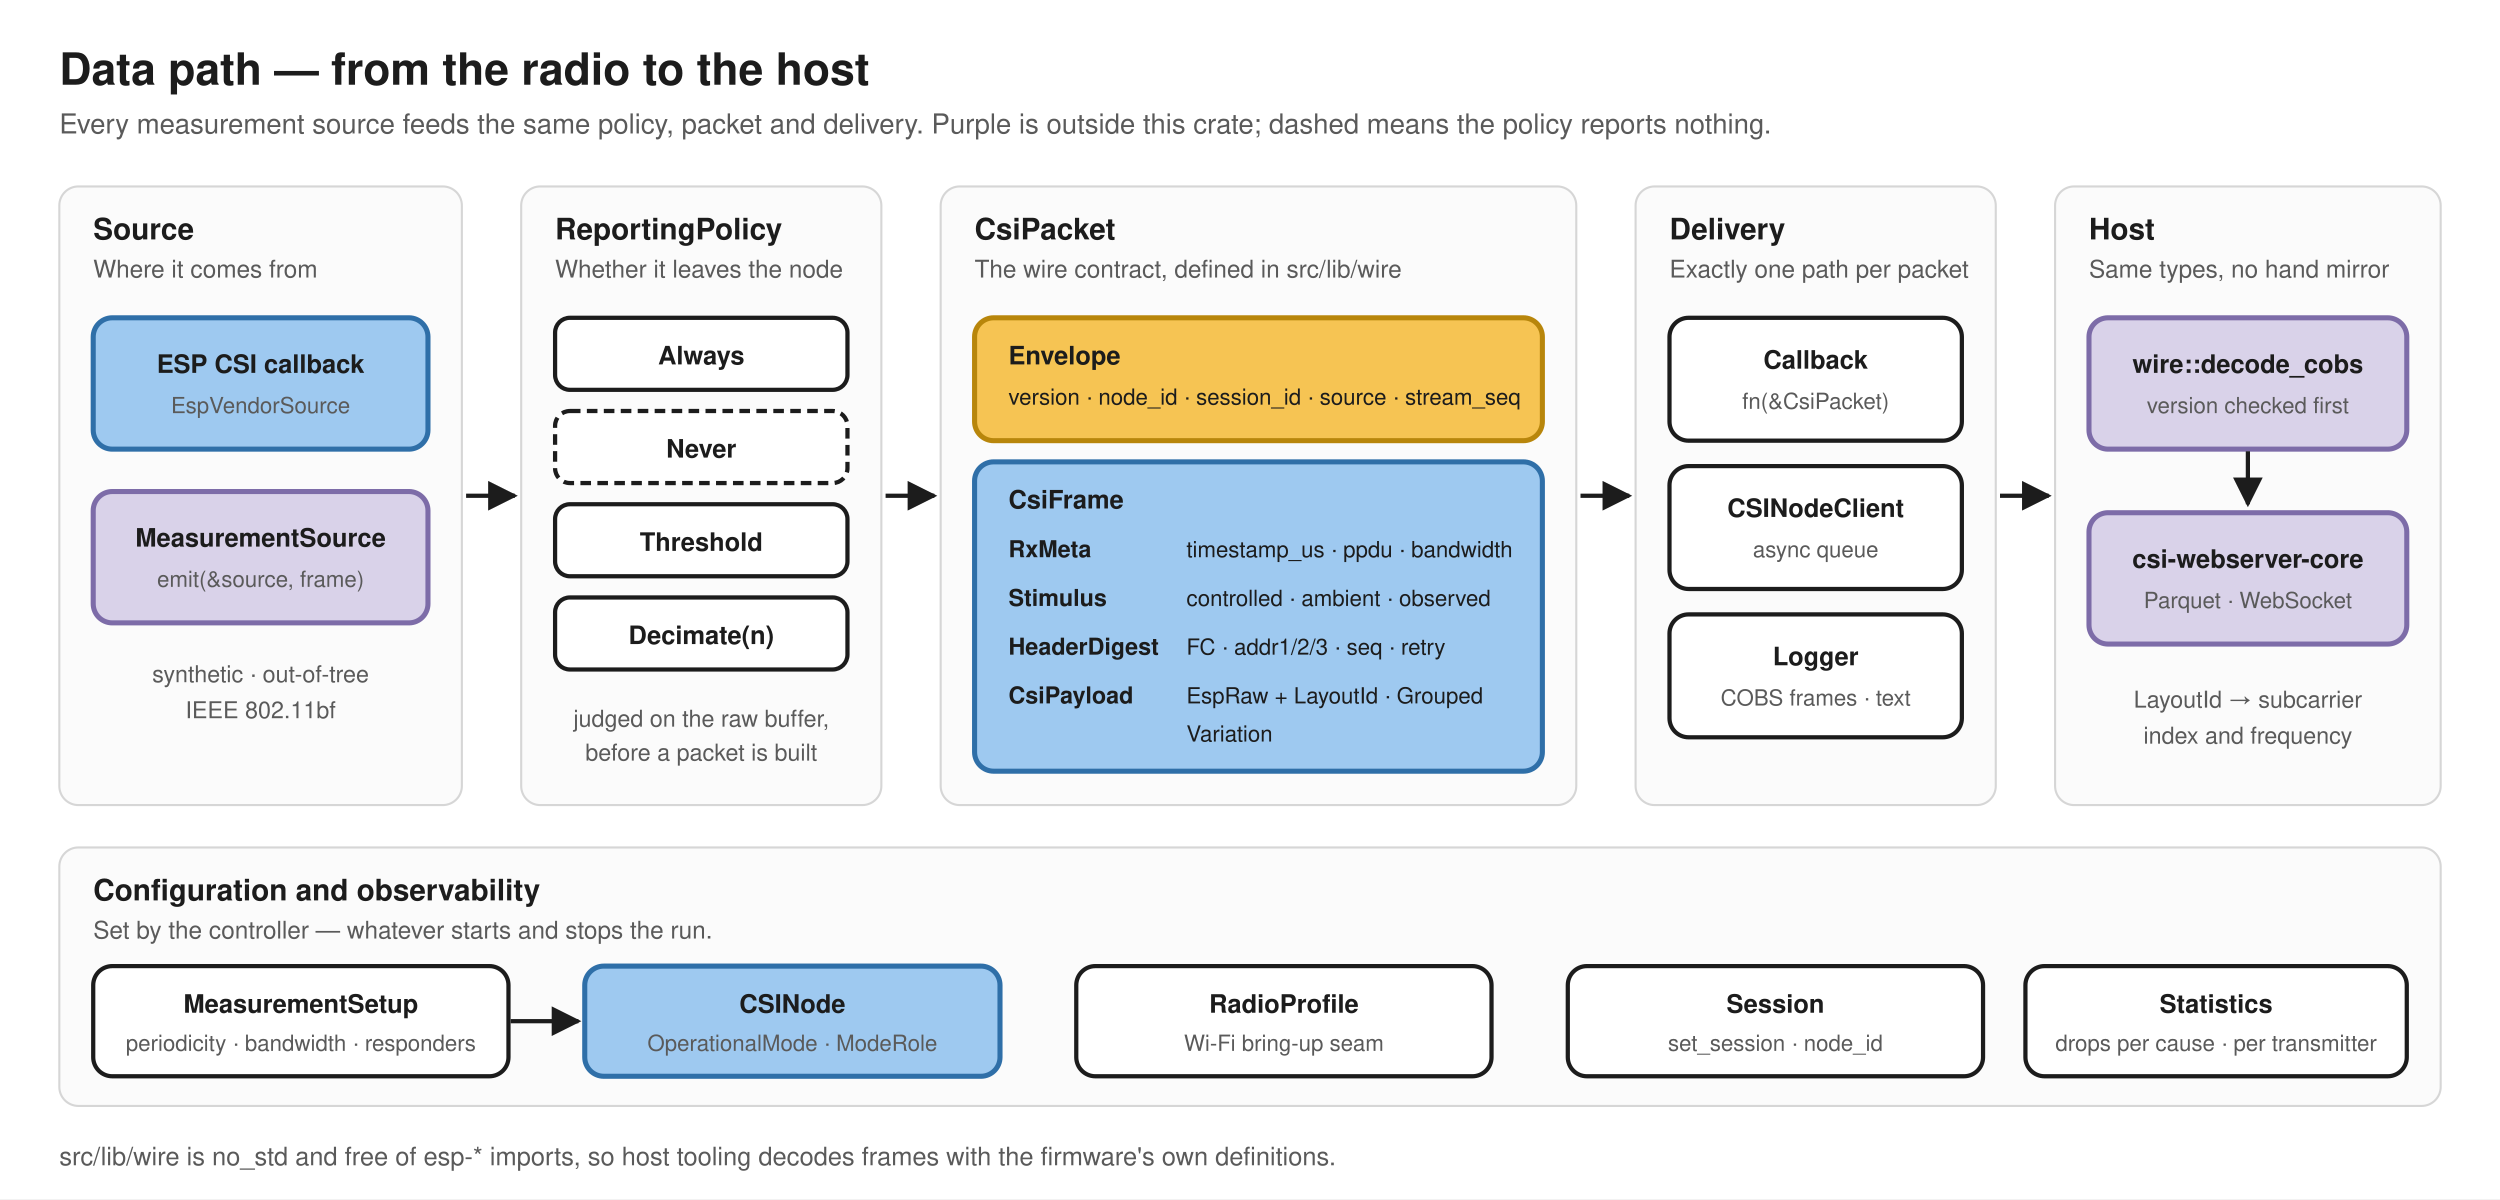
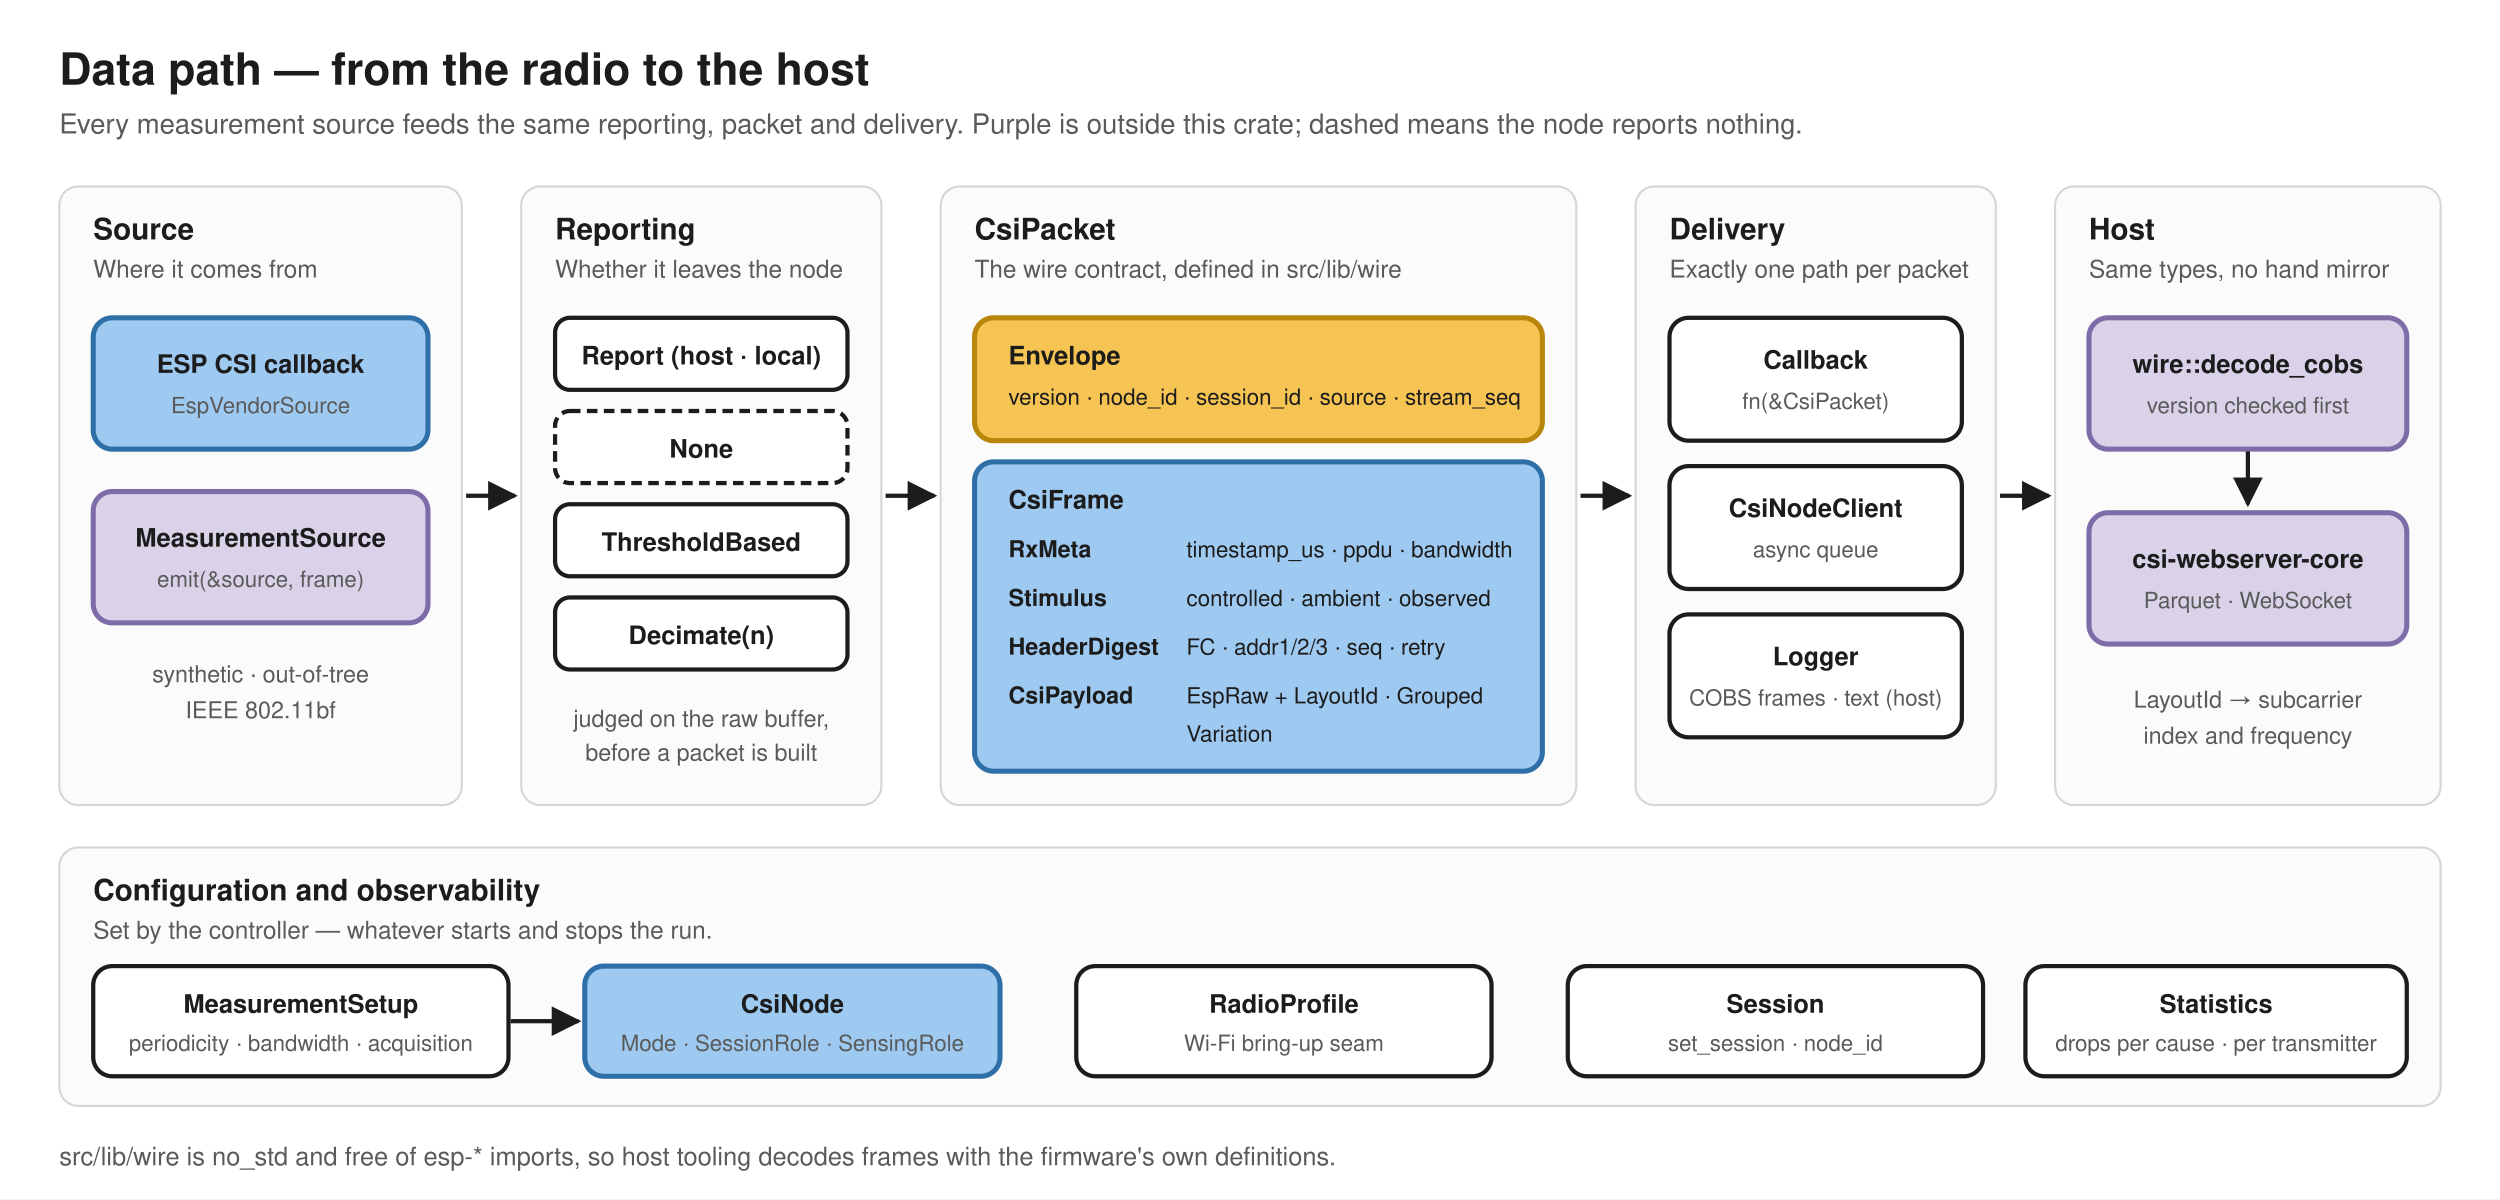
<svg xmlns="http://www.w3.org/2000/svg" width="1180" height="566" viewBox="0 0 1180 566" font-family="Helvetica,Arial,sans-serif">
  <rect width="1180" height="566" fill="#ffffff" />
  <defs>
    <marker id="ar" viewBox="0 0 10 10" refX="9" refY="5" markerWidth="7" markerHeight="7" orient="auto-start-reverse">
      <path d="M 0 0 L 10 5 L 0 10 z" fill="#1c1c1c" />
    </marker>
  </defs>
  <text x="28" y="40" font-size="21" font-weight="700" fill="#1c1c1c">Data path — from the radio to the host</text>
-   <text x="28" y="63" font-size="13" fill="#5a5a5a">Every measurement source feeds the same policy, packet and delivery. Purple is outside this crate; dashed means the policy reports nothing.</text>
+   <text x="28" y="63" font-size="13" fill="#5a5a5a">Every measurement source feeds the same reporting, packet and delivery. Purple is outside this crate; dashed means the node reports nothing.</text>
  <rect x="28" y="88" width="190" height="292" rx="9" fill="#fbfbfb" stroke="#d6d6d6" />
  <text x="44" y="113" font-size="14" font-weight="700" fill="#1c1c1c">Source</text>
  <text x="44" y="131" font-size="11.5" fill="#5a5a5a">Where it comes from</text>
  <rect x="44" y="150" width="158" height="62" rx="9" fill="#9ec9f0" stroke="#2f6fa8" stroke-width="2.4" />
  <text x="123" y="176" font-size="12" font-weight="700" text-anchor="middle" fill="#1c1c1c">ESP CSI callback</text>
  <text x="123" y="195" font-size="10.5" text-anchor="middle" fill="#5a5a5a">EspVendorSource</text>
  <rect x="44" y="232" width="158" height="62" rx="9" fill="#d9d2e9" stroke="#7d6ca8" stroke-width="2.4" />
  <text x="123" y="258" font-size="12" font-weight="700" text-anchor="middle" fill="#1c1c1c">MeasurementSource</text>
  <text x="123" y="277" font-size="10.5" text-anchor="middle" fill="#5a5a5a">emit(&amp;source, frame)</text>
  <text x="123" y="322" font-size="11" text-anchor="middle" fill="#5a5a5a">synthetic · out-of-tree</text>
  <text x="123" y="339" font-size="11" text-anchor="middle" fill="#5a5a5a">IEEE 802.11bf</text>
  <rect x="246" y="88" width="170" height="292" rx="9" fill="#fbfbfb" stroke="#d6d6d6" />
-   <text x="262" y="113" font-size="14" font-weight="700" fill="#1c1c1c">ReportingPolicy</text>
+   <text x="262" y="113" font-size="14" font-weight="700" fill="#1c1c1c">Reporting</text>
  <text x="262" y="131" font-size="11.5" fill="#5a5a5a">Whether it leaves the node</text>
  <rect x="262" y="150" width="138" height="34" rx="7" fill="#ffffff" stroke="#1c1c1c" stroke-width="2" />
-   <text x="331" y="172" font-size="12" font-weight="700" text-anchor="middle" fill="#1c1c1c">Always</text>
+   <text x="331" y="172" font-size="12" font-weight="700" text-anchor="middle" fill="#1c1c1c">Report (host · local)</text>
  <rect x="262" y="194" width="138" height="34" rx="7" fill="#ffffff" stroke="#1c1c1c" stroke-width="2" stroke-dasharray="5 3" />
-   <text x="331" y="216" font-size="12" font-weight="700" text-anchor="middle" fill="#1c1c1c">Never</text>
+   <text x="331" y="216" font-size="12" font-weight="700" text-anchor="middle" fill="#1c1c1c">None</text>
  <rect x="262" y="238" width="138" height="34" rx="7" fill="#ffffff" stroke="#1c1c1c" stroke-width="2" />
-   <text x="331" y="260" font-size="12" font-weight="700" text-anchor="middle" fill="#1c1c1c">Threshold</text>
+   <text x="331" y="260" font-size="12" font-weight="700" text-anchor="middle" fill="#1c1c1c">ThresholdBased</text>
  <rect x="262" y="282" width="138" height="34" rx="7" fill="#ffffff" stroke="#1c1c1c" stroke-width="2" />
  <text x="331" y="304" font-size="12" font-weight="700" text-anchor="middle" fill="#1c1c1c">Decimate(n)</text>
  <text x="331" y="343" font-size="11" text-anchor="middle" fill="#5a5a5a">judged on the raw buffer,</text>
  <text x="331" y="359" font-size="11" text-anchor="middle" fill="#5a5a5a">before a packet is built</text>
  <rect x="444" y="88" width="300" height="292" rx="9" fill="#fbfbfb" stroke="#d6d6d6" />
  <text x="460" y="113" font-size="14" font-weight="700" fill="#1c1c1c">CsiPacket</text>
  <text x="460" y="131" font-size="11.5" fill="#5a5a5a">The wire contract, defined in src/lib/wire</text>
  <rect x="460" y="150" width="268" height="58" rx="9" fill="#f6c453" stroke="#b8860b" stroke-width="2.4" />
  <text x="476" y="172" font-size="12" font-weight="700" fill="#1c1c1c">Envelope</text>
  <text x="476" y="191" font-size="10.5" fill="#1c1c1c">version · node_id · session_id · source · stream_seq</text>
  <rect x="460" y="218" width="268" height="146" rx="9" fill="#9ec9f0" stroke="#2f6fa8" stroke-width="2.4" />
  <text x="476" y="240" font-size="12" font-weight="700" fill="#1c1c1c">CsiFrame</text>
  <text x="476" y="263" font-size="11" font-weight="700" fill="#1c1c1c">RxMeta</text>
  <text x="560" y="263" font-size="10.5" fill="#1c1c1c">timestamp_us · ppdu · bandwidth</text>
  <text x="476" y="286" font-size="11" font-weight="700" fill="#1c1c1c">Stimulus</text>
  <text x="560" y="286" font-size="10.5" fill="#1c1c1c">controlled · ambient · observed</text>
  <text x="476" y="309" font-size="11" font-weight="700" fill="#1c1c1c">HeaderDigest</text>
  <text x="560" y="309" font-size="10.5" fill="#1c1c1c">FC · addr1/2/3 · seq · retry</text>
  <text x="476" y="332" font-size="11" font-weight="700" fill="#1c1c1c">CsiPayload</text>
  <text x="560" y="332" font-size="10.5" fill="#1c1c1c">EspRaw + LayoutId · Grouped</text>
  <text x="560" y="350" font-size="10.5" fill="#1c1c1c">Variation</text>
  <rect x="772" y="88" width="170" height="292" rx="9" fill="#fbfbfb" stroke="#d6d6d6" />
  <text x="788" y="113" font-size="14" font-weight="700" fill="#1c1c1c">Delivery</text>
  <text x="788" y="131" font-size="11.5" fill="#5a5a5a">Exactly one path per packet</text>
  <rect x="788" y="150" width="138" height="58" rx="9" fill="#ffffff" stroke="#1c1c1c" stroke-width="2" />
  <text x="857" y="174" font-size="12" font-weight="700" text-anchor="middle" fill="#1c1c1c">Callback</text>
  <text x="857" y="193" font-size="10.5" text-anchor="middle" fill="#5a5a5a">fn(&amp;CsiPacket)</text>
  <rect x="788" y="220" width="138" height="58" rx="9" fill="#ffffff" stroke="#1c1c1c" stroke-width="2" />
-   <text x="857" y="244" font-size="12" font-weight="700" text-anchor="middle" fill="#1c1c1c">CSINodeClient</text>
+   <text x="857" y="244" font-size="12" font-weight="700" text-anchor="middle" fill="#1c1c1c">CsiNodeClient</text>
  <text x="857" y="263" font-size="10.5" text-anchor="middle" fill="#5a5a5a">async queue</text>
  <rect x="788" y="290" width="138" height="58" rx="9" fill="#ffffff" stroke="#1c1c1c" stroke-width="2" />
  <text x="857" y="314" font-size="12" font-weight="700" text-anchor="middle" fill="#1c1c1c">Logger</text>
-   <text x="857" y="333" font-size="10.5" text-anchor="middle" fill="#5a5a5a">COBS frames · text</text>
+   <text x="857" y="333" font-size="10.5" text-anchor="middle" fill="#5a5a5a">COBS frames · text (host)</text>
  <rect x="970" y="88" width="182" height="292" rx="9" fill="#fbfbfb" stroke="#d6d6d6" />
  <text x="986" y="113" font-size="14" font-weight="700" fill="#1c1c1c">Host</text>
  <text x="986" y="131" font-size="11.5" fill="#5a5a5a">Same types, no hand mirror</text>
  <rect x="986" y="150" width="150" height="62" rx="9" fill="#d9d2e9" stroke="#7d6ca8" stroke-width="2.4" />
  <text x="1061" y="176" font-size="12" font-weight="700" text-anchor="middle" fill="#1c1c1c">wire::decode_cobs</text>
  <text x="1061" y="195" font-size="10.5" text-anchor="middle" fill="#5a5a5a">version checked first</text>
  <rect x="986" y="242" width="150" height="62" rx="9" fill="#d9d2e9" stroke="#7d6ca8" stroke-width="2.4" />
  <text x="1061" y="268" font-size="12" font-weight="700" text-anchor="middle" fill="#1c1c1c">csi-webserver-core</text>
  <text x="1061" y="287" font-size="10.5" text-anchor="middle" fill="#5a5a5a">Parquet · WebSocket</text>
  <line x1="1061" y1="213" x2="1061" y2="238" stroke="#1c1c1c" stroke-width="2" marker-end="url(#ar)" />
  <text x="1061" y="334" font-size="11" text-anchor="middle" fill="#5a5a5a">LayoutId → subcarrier</text>
  <text x="1061" y="351" font-size="11" text-anchor="middle" fill="#5a5a5a">index and frequency</text>
  <line x1="220" y1="234" x2="243" y2="234" stroke="#1c1c1c" stroke-width="2" marker-end="url(#ar)" />
  <line x1="418" y1="234" x2="441" y2="234" stroke="#1c1c1c" stroke-width="2" marker-end="url(#ar)" />
  <line x1="746" y1="234" x2="769" y2="234" stroke="#1c1c1c" stroke-width="2" marker-end="url(#ar)" />
  <line x1="944" y1="234" x2="967" y2="234" stroke="#1c1c1c" stroke-width="2" marker-end="url(#ar)" />
  <rect x="28" y="400" width="1124" height="122" rx="9" fill="#fbfbfb" stroke="#d6d6d6" />
  <text x="44" y="425" font-size="14" font-weight="700" fill="#1c1c1c">Configuration and observability</text>
  <text x="44" y="443" font-size="11.5" fill="#5a5a5a">Set by the controller — whatever starts and stops the run.</text>
  <rect x="44" y="456" width="196" height="52" rx="9" fill="#ffffff" stroke="#1c1c1c" stroke-width="2" />
  <text x="142" y="478" font-size="12" font-weight="700" text-anchor="middle" fill="#1c1c1c">MeasurementSetup</text>
-   <text x="142" y="496" font-size="10.5" text-anchor="middle" fill="#5a5a5a">periodicity · bandwidth · responders</text>
+   <text x="142" y="496" font-size="10.5" text-anchor="middle" fill="#5a5a5a">periodicity · bandwidth · acquisition</text>
  <rect x="276" y="456" width="196" height="52" rx="9" fill="#9ec9f0" stroke="#2f6fa8" stroke-width="2.4" />
-   <text x="374" y="478" font-size="12" font-weight="700" text-anchor="middle" fill="#1c1c1c">CSINode</text>
-   <text x="374" y="496" font-size="10.5" text-anchor="middle" fill="#5a5a5a">OperationalMode · ModeRole</text>
+   <text x="374" y="478" font-size="12" font-weight="700" text-anchor="middle" fill="#1c1c1c">CsiNode</text>
+   <text x="374" y="496" font-size="10.5" text-anchor="middle" fill="#5a5a5a">Mode · SessionRole · SensingRole</text>
  <line x1="241" y1="482" x2="273" y2="482" stroke="#1c1c1c" stroke-width="2" marker-end="url(#ar)" />
  <rect x="508" y="456" width="196" height="52" rx="9" fill="#ffffff" stroke="#1c1c1c" stroke-width="2" />
  <text x="606" y="478" font-size="12" font-weight="700" text-anchor="middle" fill="#1c1c1c">RadioProfile</text>
  <text x="606" y="496" font-size="10.5" text-anchor="middle" fill="#5a5a5a">Wi-Fi bring-up seam</text>
  <rect x="740" y="456" width="196" height="52" rx="9" fill="#ffffff" stroke="#1c1c1c" stroke-width="2" />
  <text x="838" y="478" font-size="12" font-weight="700" text-anchor="middle" fill="#1c1c1c">Session</text>
  <text x="838" y="496" font-size="10.5" text-anchor="middle" fill="#5a5a5a">set_session · node_id</text>
  <rect x="956" y="456" width="180" height="52" rx="9" fill="#ffffff" stroke="#1c1c1c" stroke-width="2" />
  <text x="1046" y="478" font-size="12" font-weight="700" text-anchor="middle" fill="#1c1c1c">Statistics</text>
  <text x="1046" y="496" font-size="10.5" text-anchor="middle" fill="#5a5a5a">drops per cause · per transmitter</text>
  <text x="28" y="550" font-size="12" fill="#5a5a5a">src/lib/wire is no_std and free of esp-* imports, so host tooling decodes frames with the firmware's own definitions.</text>
</svg>
